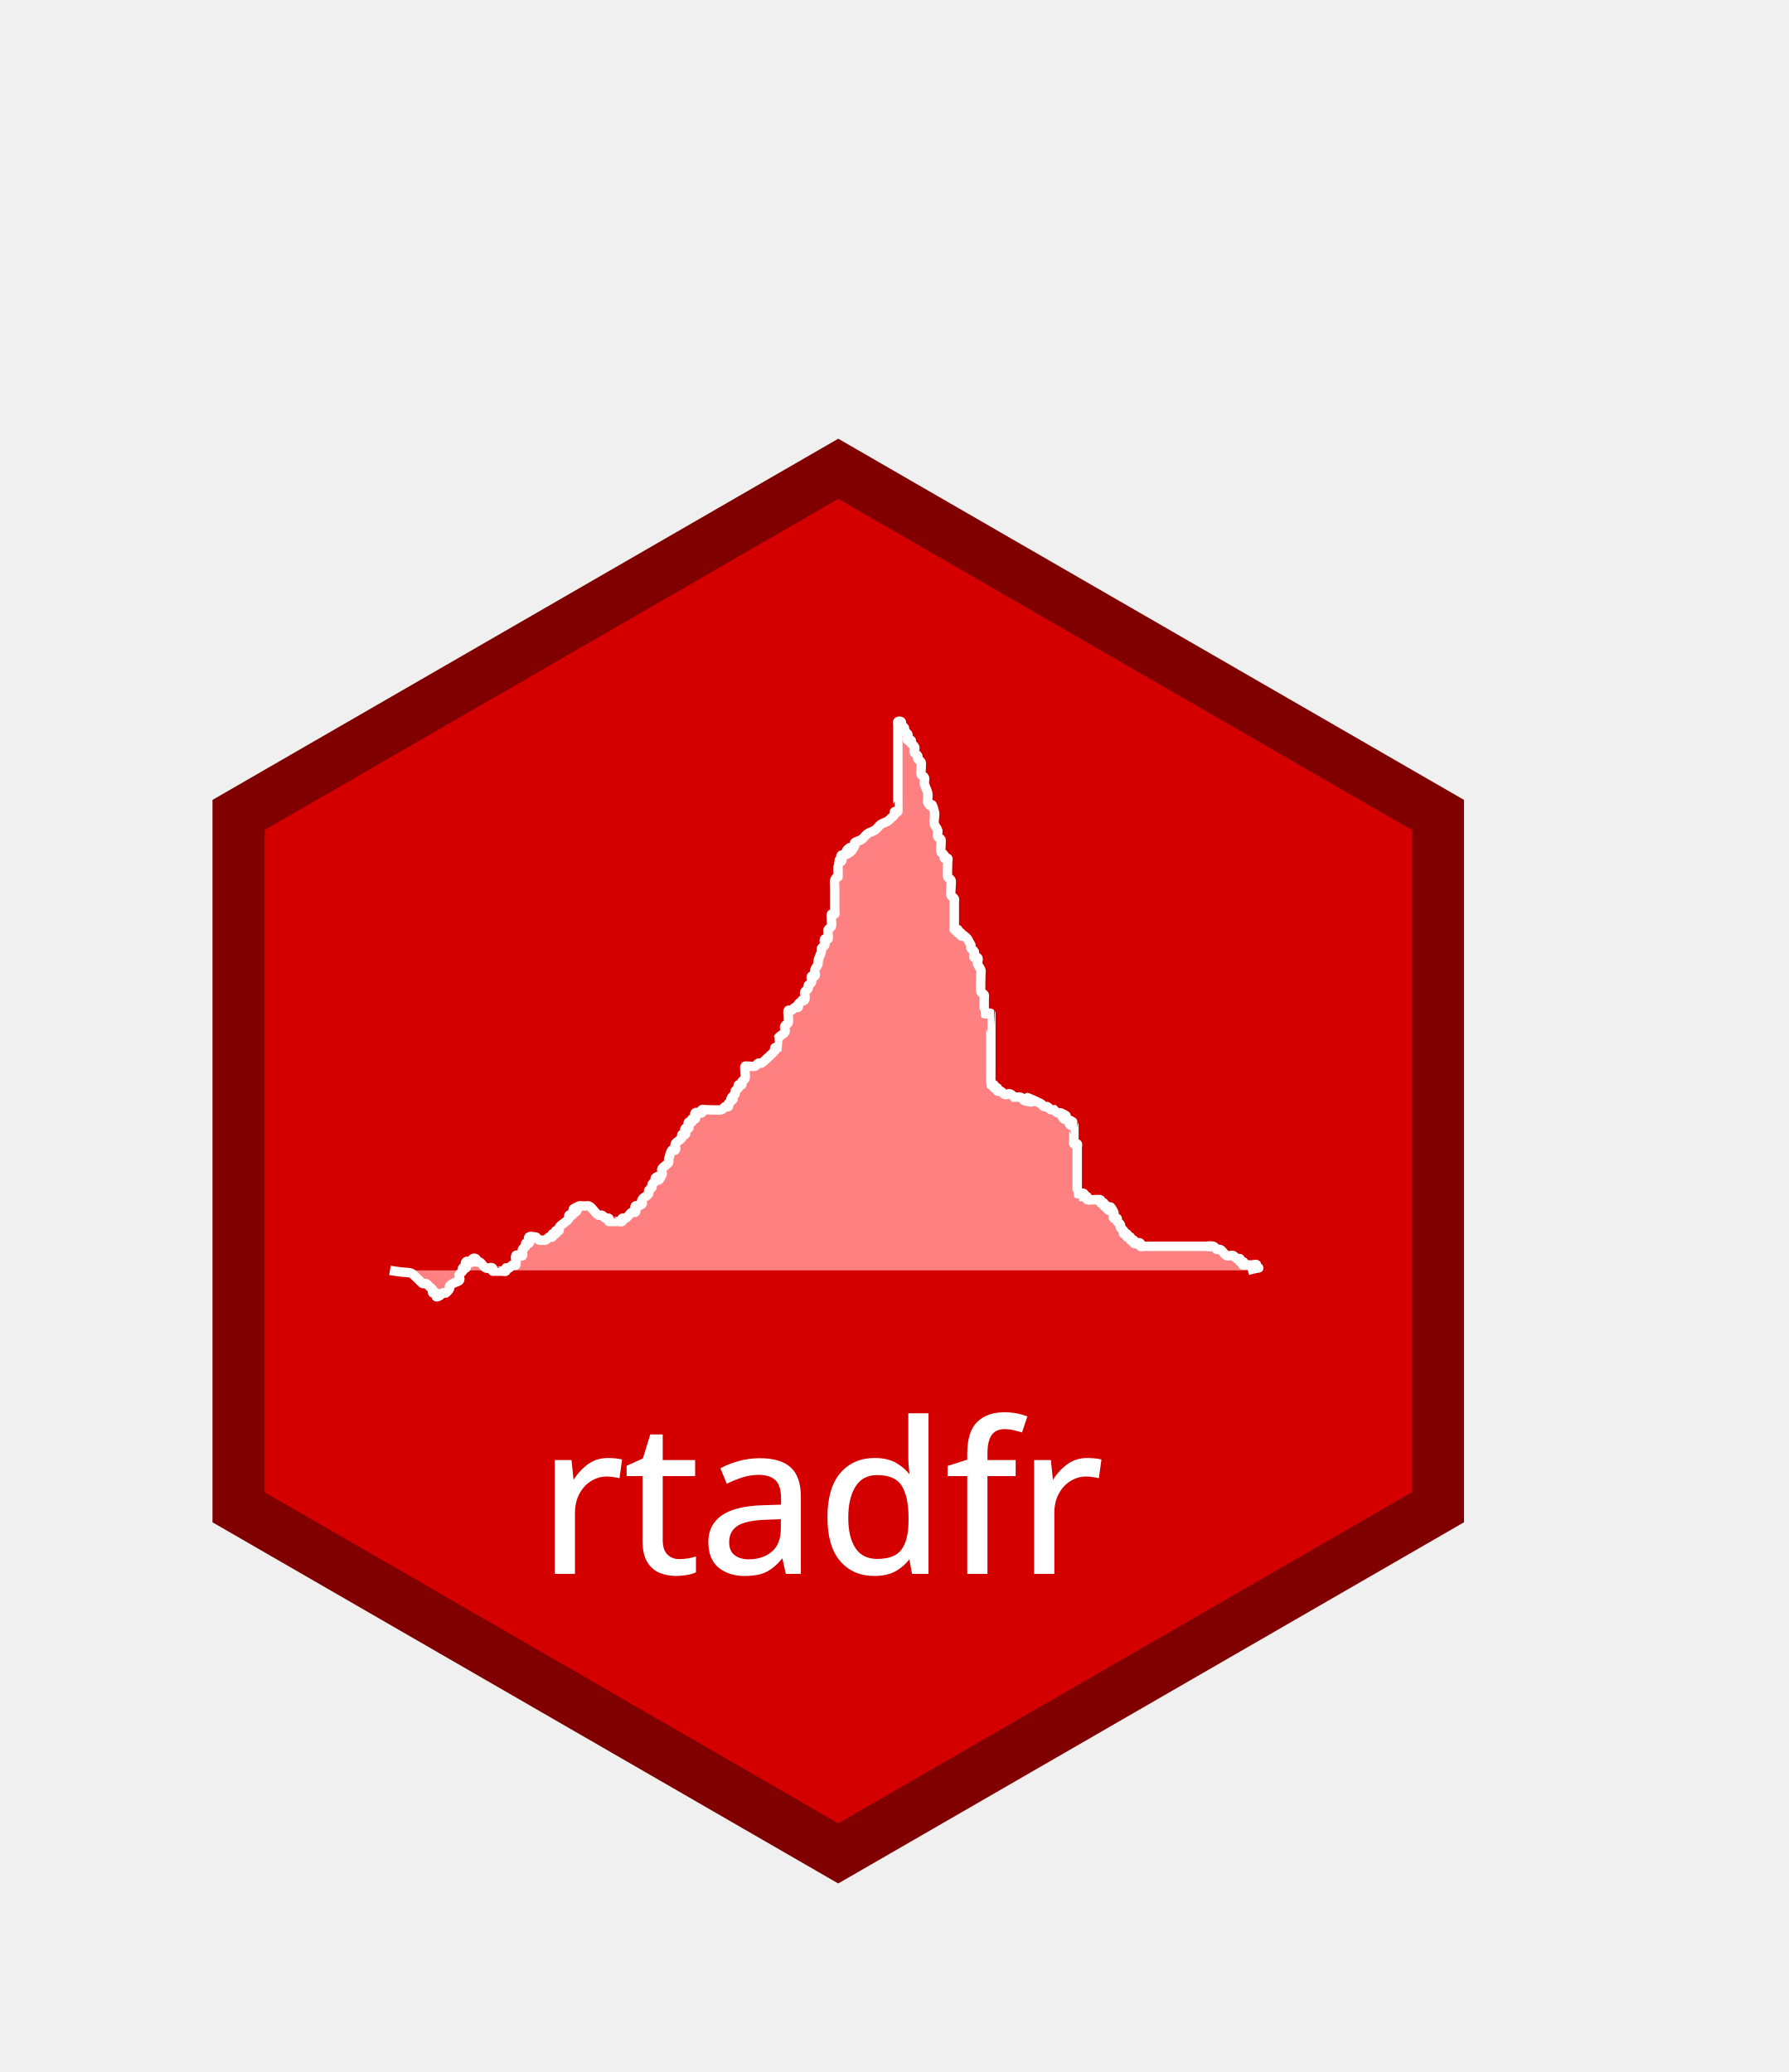
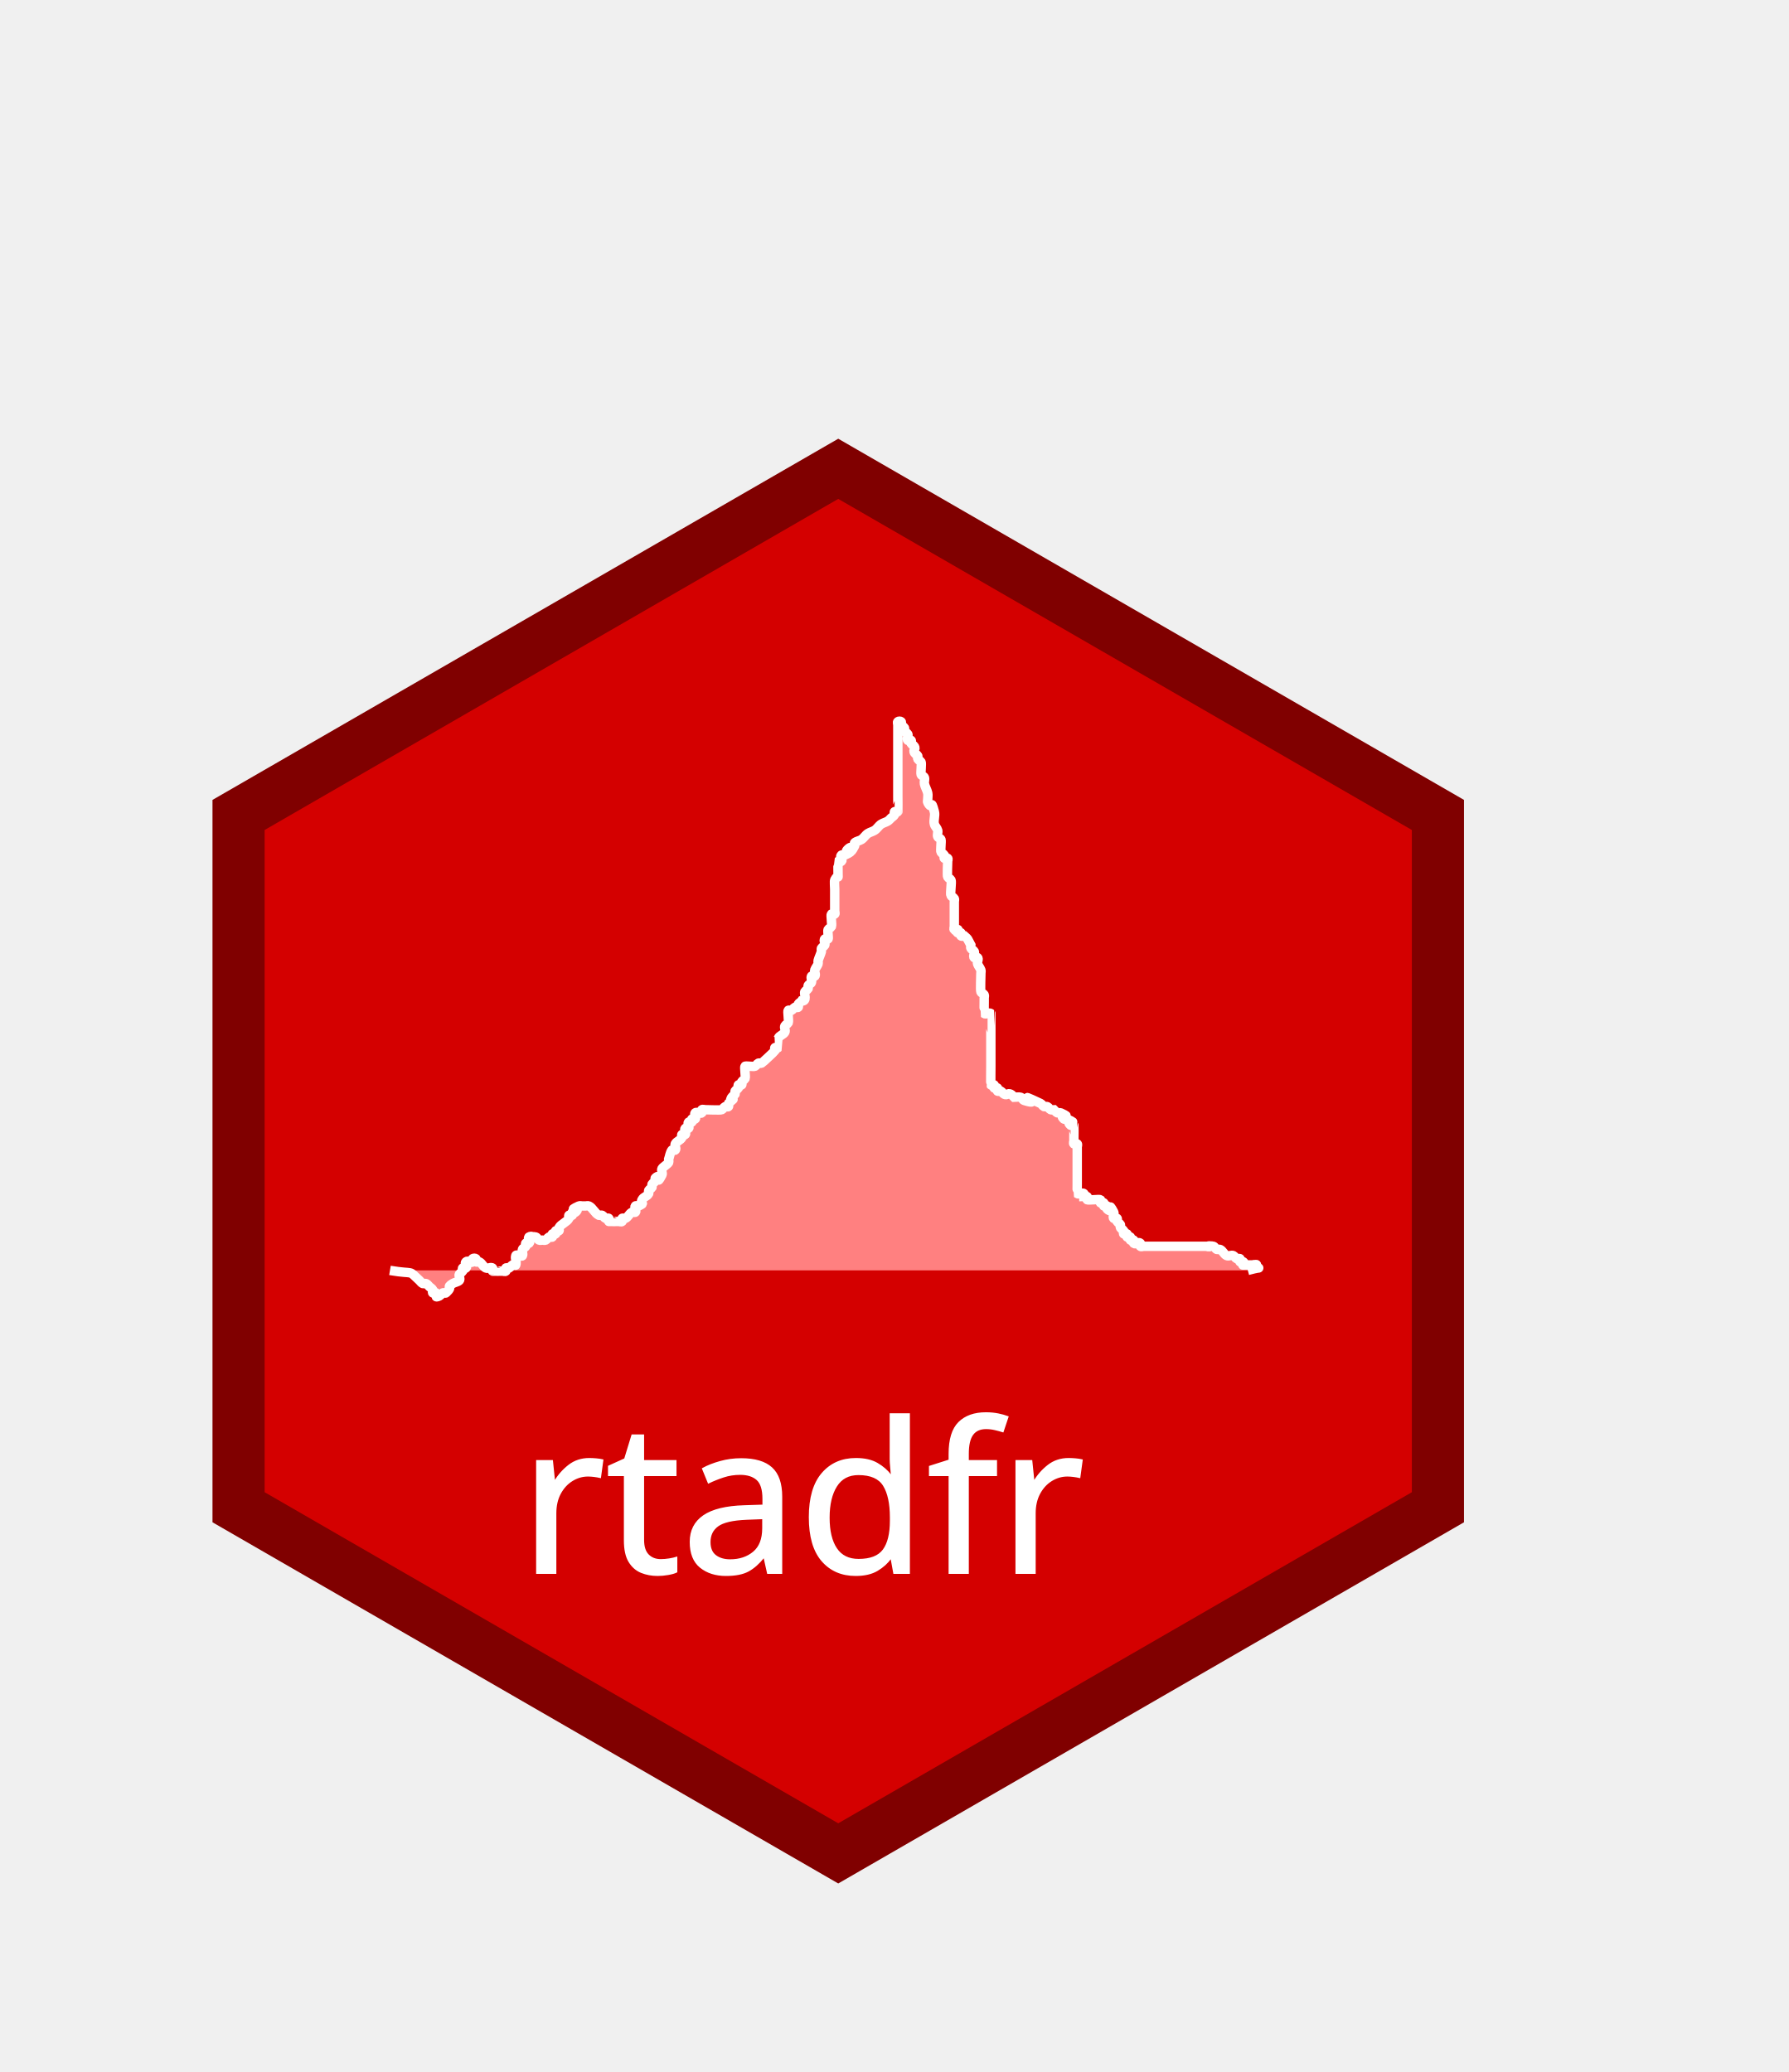
<svg xmlns="http://www.w3.org/2000/svg" version="1.1" id="svg826" width="981.333" height="1137.333" viewBox="0 0 981.333 1137.333">
  <defs id="defs830" />
  <path style="fill:#d40000;stroke:#800000;stroke-width:28.603;stroke-linejoin:miter;stroke-miterlimit:4;stroke-dasharray:none;stroke-dashoffset:0" id="path1393" d="m 460,257.333 329.09,190 -10e-6,380 -329.09,190 -329.09,-190 1e-5,-380 z" />
-   <text xml:space="preserve" style="font-style:normal;font-weight:normal;font-size:32px;line-height:1.25;font-family:sans-serif;letter-spacing:0px;word-spacing:0px;fill:#ffffff;fill-opacity:1;stroke:#ffffff" x="295.185" y="863.418" id="text1397">
-     <tspan id="tspan1395" x="295.185" y="863.418" style="font-size:114.667px">rtadfr</tspan>
+   <text xml:space="preserve" style="font-style:normal;font-weight:normal;font-size:32px;line-height:1.25;font-family:sans-serif;letter-spacing:0px;word-spacing:0px;fill:#ffffff;fill-opacity:1;stroke:#ffffff" x="284.962" y="863.418" id="text1397">
+     <tspan id="tspan1395" x="284.962" y="863.418" style="font-style:normal;font-variant:normal;font-weight:normal;font-stretch:normal;font-size:114.667px;font-family:'Cooper Black';-inkscape-font-specification:'Cooper Black, '">rtadfr</tspan>
  </text>
  <path style="fill:#ff8080;stroke:#ffffff;stroke-width:5.172;stroke-linecap:butt;stroke-linejoin:miter;stroke-miterlimit:4;stroke-dasharray:none;stroke-opacity:1" d="m 214,697.333 c 14.234,2.396 9.539,-0.696 16.189,5.519 0.608,0.568 1.054,1.345 1.823,1.704 0.543,0.254 1.279,-0.254 1.823,0 0.769,0.359 1.215,1.136 1.823,1.704 0.608,0.568 1.439,0.985 1.823,1.704 0.272,0.508 -0.43,1.302 0,1.704 0.43,0.402 1.393,-0.402 1.823,0 0.81,0.757 -1.418,3.218 1.823,1.704 0.769,-0.359 1.054,-1.345 1.823,-1.704 0.544,-0.254 1.393,0.402 1.823,0 4.428,-4.138 -0.542,-2.502 3.646,-5.112 1.131,-0.704 2.685,-0.806 3.646,-1.704 0.859,-0.803 -0.543,-2.392 0,-3.408 0.384,-0.718 1.439,-0.985 1.823,-1.704 0.272,-0.508 -0.43,-1.302 0,-1.704 0.43,-0.402 1.393,0.402 1.823,0 1.223,-1.143 -1.223,-2.265 0,-3.408 1.223,-1.143 2.423,1.143 3.646,0 0.43,-0.402 -0.43,-1.302 0,-1.704 0.43,-0.402 1.393,-0.402 1.823,0 0.43,0.402 -0.43,1.302 0,1.704 0.43,0.402 1.279,-0.254 1.823,0 1.537,0.718 2.109,2.689 3.646,3.408 1.087,0.508 2.787,-0.803 3.646,0 0.43,0.402 -0.43,1.302 0,1.704 0.059,0.055 5.027,0 5.469,0 0.608,0 1.393,0.402 1.823,0 0.43,-0.402 -0.43,-1.302 0,-1.704 0.43,-0.402 1.279,0.254 1.823,0 0.769,-0.359 1.054,-1.345 1.823,-1.704 0.543,-0.254 1.631,0.539 1.823,0 0.576,-1.616 -0.576,-3.495 0,-5.112 0.384,-1.078 3.102,1.016 3.646,0 0.543,-1.016 -0.384,-2.33 0,-3.408 0.272,-0.762 1.439,-0.985 1.823,-1.704 0.272,-0.508 -0.43,-1.302 0,-1.704 0.43,-0.402 1.393,0.402 1.823,0 1.223,-1.143 -1.223,-2.265 0,-3.408 0.43,-0.402 1.823,-0.568 1.823,0 0,0.568 -2.431,0 -1.823,0 1.215,0 2.493,-0.359 3.646,0 0.815,0.254 1.054,1.345 1.823,1.704 0.543,0.254 1.215,0 1.823,0 0.608,0 1.279,0.254 1.823,0 0.769,-0.359 1.054,-1.345 1.823,-1.704 0.543,-0.254 1.393,0.402 1.823,0 0.43,-0.402 -0.43,-1.302 0,-1.704 0.43,-0.402 1.393,0.402 1.823,0 0.43,-0.402 -0.43,-1.302 0,-1.704 0.43,-0.402 1.393,0.402 1.823,0 0.43,-0.402 -0.272,-1.196 0,-1.704 1.094,-2.045 4.375,-3.067 5.469,-5.112 0.272,-0.508 -0.43,-1.302 0,-1.704 0.43,-0.402 1.393,0.402 1.823,0 0.43,-0.402 -0.43,-1.302 0,-1.704 0.43,-0.402 1.393,0.402 1.823,0 3.772,-3.525 -5.764,0.138 1.823,-3.408 0.543,-0.254 1.215,0 1.823,0 0.608,0 1.215,0 1.823,0 0.608,0 1.279,-0.254 1.823,0 2.188,1.022 3.281,4.089 5.469,5.112 0.543,0.254 1.279,-0.254 1.823,0 0.769,0.359 1.054,1.345 1.823,1.704 0.543,0.254 1.393,-0.402 1.823,0 0.43,0.402 -0.43,1.302 0,1.704 0.059,0.055 5.027,0 5.469,0 0.608,0 1.393,0.402 1.823,0 0.43,-0.402 -0.43,-1.302 0,-1.704 0.43,-0.402 1.279,0.254 1.823,0 1.537,-0.718 2.109,-2.689 3.646,-3.408 0.543,-0.254 1.393,0.402 1.823,0 0.859,-0.803 -0.859,-2.604 0,-3.408 0.43,-0.402 1.279,0.254 1.823,0 4.031,-1.884 0.566,-1.057 1.823,-3.408 0.961,-1.796 2.685,-1.611 3.646,-3.408 0.272,-0.508 -0.272,-1.196 0,-1.704 0.384,-0.718 1.439,-0.985 1.823,-1.704 0.272,-0.508 -0.272,-1.196 0,-1.704 0.384,-0.718 1.439,-0.985 1.823,-1.704 0.272,-0.508 -0.43,-1.302 0,-1.704 3.772,-3.525 -0.147,5.387 3.646,-1.704 0.544,-1.016 -0.543,-2.392 0,-3.408 0.481,-0.898 3.165,-2.509 3.646,-3.408 0.272,-0.508 0,-1.136 0,-1.704 0.608,-1.704 0.757,-3.617 1.823,-5.112 0.337,-0.473 1.393,0.402 1.823,0 0.859,-0.803 -0.543,-2.392 0,-3.408 0.769,-1.437 2.877,-1.971 3.646,-3.408 0.272,-0.508 -0.43,-1.302 0,-1.704 0.43,-0.402 1.393,0.402 1.823,0 0.859,-0.803 -0.859,-2.604 0,-3.408 0.43,-0.402 1.393,0.402 1.823,0 0.859,-0.803 -0.859,-2.604 0,-3.408 0.43,-0.402 1.393,0.402 1.823,0 0.43,-0.402 -0.43,-1.302 0,-1.704 0.43,-0.402 1.393,0.402 1.823,0 0.859,-0.803 -0.859,-2.604 0,-3.408 0.859,-0.803 2.787,0.803 3.646,0 0.43,-0.402 -0.43,-1.302 0,-1.704 0.43,-0.402 1.215,0 1.823,0 1.268,0 8.456,0.308 9.115,0 0.769,-0.359 1.054,-1.345 1.823,-1.704 0.543,-0.254 1.393,0.402 1.823,0 0.43,-0.402 -0.272,-1.196 0,-1.704 6.046,-5.651 -0.859,1.606 1.823,-3.408 0.384,-0.718 1.439,-0.985 1.823,-1.704 0.272,-0.508 -0.272,-1.196 0,-1.704 0.384,-0.718 1.439,-0.985 1.823,-1.704 0.272,-0.508 -0.43,-1.302 0,-1.704 0.43,-0.402 1.393,0.402 1.823,0 0.43,-0.402 -0.272,-1.196 0,-1.704 0.384,-0.718 1.439,-0.985 1.823,-1.704 0.494,-0.924 -0.499,-6.349 0,-6.815 0.373,-0.348 4.746,0.338 5.469,0 0.769,-0.359 1.054,-1.345 1.823,-1.704 0.543,-0.254 1.279,0.254 1.823,0 0.349,-0.163 7.117,-6.489 7.292,-6.815 0.272,-0.508 -0.43,-1.302 0,-1.704 0.43,-0.402 1.393,0.402 1.823,0 0.002,-0.002 -0.004,-5.104 0,-5.112 0.543,-1.524 2.877,-1.971 3.646,-3.408 0.543,-1.016 -0.544,-2.392 0,-3.408 0.384,-0.718 1.439,-0.985 1.823,-1.704 0.494,-0.924 -0.499,-6.349 0,-6.815 0.43,-0.402 1.279,0.254 1.823,0 0.769,-0.359 1.054,-1.345 1.823,-1.704 0.543,-0.254 1.393,0.402 1.823,0 0.43,-0.402 -0.272,-1.196 0,-1.704 0.384,-0.718 1.346,-1.036 1.823,-1.704 3.453,0.194 1.215,-3.976 1.823,-5.112 0.384,-0.718 1.439,-0.985 1.823,-1.704 0.272,-0.508 -0.272,-1.196 0,-1.704 0.384,-0.718 1.551,-0.942 1.823,-1.704 0.384,-1.078 -0.543,-2.392 0,-3.408 0.272,-0.508 1.393,0.402 1.823,0 0.859,-0.803 -0.384,-2.33 0,-3.408 0.43,-1.205 1.393,-2.203 1.823,-3.408 0.192,-0.539 -0.147,-1.153 0,-1.704 0.466,-1.742 1.357,-3.369 1.823,-5.112 0.147,-0.551 -0.272,-1.196 0,-1.704 0.384,-0.718 1.439,-0.985 1.823,-1.704 0.544,-1.016 -0.859,-2.604 0,-3.408 0.43,-0.402 1.393,0.402 1.823,0 0.373,-0.348 -0.361,-4.436 0,-5.112 0.384,-0.718 1.439,-0.985 1.823,-1.704 0.494,-0.924 -0.499,-6.349 0,-6.815 0.43,-0.402 1.393,0.402 1.823,0 0.43,-0.402 0,-1.136 0,-1.704 0,-0.568 0,-1.136 0,-1.704 0,-3.408 0,-6.815 0,-10.223 0,-0.767 -0.277,-4.593 0,-5.112 2.253,-4.211 1.823,0.588 1.823,-3.408 0,-0.626 -0.073,-6.747 0,-6.815 0.43,-0.402 1.393,0.402 1.823,0 1.212,-1.133 -1.212,-2.275 0,-3.408 0.43,-0.402 1.279,0.254 1.823,0 7.587,-3.546 -1.949,0.118 1.823,-3.408 3.772,-3.525 -0.147,5.387 3.646,-1.704 0.272,-0.508 -0.43,-1.302 0,-1.704 0.961,-0.898 2.515,-0.999 3.646,-1.704 1.43,-0.891 2.216,-2.517 3.646,-3.408 1.131,-0.704 2.515,-0.999 3.646,-1.704 1.43,-0.891 2.216,-2.517 3.646,-3.408 1.131,-0.704 2.515,-0.999 3.646,-1.704 0.715,-0.446 1.215,-1.136 1.823,-1.704 0.608,-0.568 1.439,-0.985 1.823,-1.704 0.272,-0.508 -0.43,-1.302 0,-1.704 0.43,-0.402 1.393,0.402 1.823,0 0.083,-0.077 0,-7.716 0,-8.519 0,-8.519 0,-17.038 0,-25.558 0,-4.544 0,-9.087 0,-13.631 0,-0.568 -0.43,-1.302 0,-1.704 0.43,-0.402 1.393,-0.402 1.823,0 0.43,0.402 -0.272,1.196 0,1.704 0.384,0.718 1.439,0.985 1.823,1.704 0.272,0.508 -0.272,1.196 0,1.704 0.384,0.718 1.439,0.985 1.823,1.704 0.543,1.016 -0.859,2.604 0,3.408 0.43,0.402 1.393,-0.402 1.823,0 0.43,0.402 -0.272,1.196 0,1.704 0.384,0.718 1.439,0.985 1.823,1.704 0.972,1.818 -0.972,1.59 0,3.408 0.384,0.718 1.439,0.985 1.823,1.704 0.272,0.508 -0.272,1.196 0,1.704 0.384,0.718 1.439,0.985 1.823,1.704 0.406,0.758 -0.278,6.036 0,6.815 0.272,0.762 1.551,0.942 1.823,1.704 0.384,1.078 -0.238,2.294 0,3.408 0.377,1.761 1.446,3.35 1.823,5.112 0.238,1.114 0,2.272 0,3.408 0,0.568 -0.272,1.196 0,1.704 2.78,5.196 1.445,-3.116 3.646,5.112 0.59,2.204 -0.59,4.611 0,6.815 0.33,1.232 1.493,2.176 1.823,3.408 0.295,1.102 -0.384,2.33 0,3.408 0.272,0.762 1.551,0.942 1.823,1.704 0.278,0.779 -0.406,6.057 0,6.815 0.384,0.718 1.439,0.985 1.823,1.704 0.272,0.508 -0.43,1.302 0,1.704 0.43,0.402 1.393,-0.402 1.823,0 0.43,0.402 0,1.136 0,1.704 0,1.185 -0.33,7.903 0,8.519 0.384,0.718 1.439,0.985 1.823,1.704 0.575,1.075 -0.575,7.444 0,8.519 0.384,0.718 1.439,0.985 1.823,1.704 0.272,0.508 0,1.136 0,1.704 0,0.568 0,1.136 0,1.704 0,3.408 0,6.815 0,10.223 0,0.568 0,1.136 0,1.704 0,0.568 -0.43,1.302 0,1.704 4.861,0 -0.608,-0.568 1.823,1.704 0.43,0.402 1.393,-0.402 1.823,0 0.43,0.402 -0.43,1.302 0,1.704 0.43,0.402 1.215,0 1.823,0 0.608,0.568 1.346,1.036 1.823,1.704 0.608,1.136 1.215,2.272 1.823,3.408 0,0.568 -0.272,1.196 0,1.704 0.384,0.718 1.439,0.985 1.823,1.704 0.543,1.016 -0.859,2.604 0,3.408 0.43,0.402 1.393,-0.402 1.823,0 0.859,0.803 -0.384,2.33 0,3.408 0.43,1.205 1.393,2.203 1.823,3.408 0.192,0.539 0,1.136 0,1.704 0,1.716 -0.336,9.281 0,10.223 0.272,0.762 1.439,0.985 1.823,1.704 0.272,0.508 0,1.136 0,1.704 0,0.568 0,1.136 0,1.704 0,0.626 -0.073,6.747 0,6.815 0.859,0.803 2.787,-0.803 3.646,0 0.045,0.043 0,7.879 0,8.519 0,6.815 0,13.631 0,20.446 0,0.168 -0.094,10.047 0,10.223 0.272,0.508 1.393,-0.402 1.823,0 0.43,0.402 -0.43,1.302 0,1.704 0.43,0.402 1.393,-0.402 1.823,0 0.43,0.402 -0.43,1.302 0,1.704 0.43,0.402 1.279,-0.254 1.823,0 0.769,0.359 1.054,1.345 1.823,1.704 1.945,0.909 1.701,-0.909 3.646,0 0.769,0.359 1.215,1.136 1.823,1.704 1.215,0 2.493,-0.359 3.646,0 0.815,0.254 1.008,1.45 1.823,1.704 12.514,3.899 -8.491,-6.524 9.115,1.704 0.769,0.359 1.054,1.345 1.823,1.704 0.544,0.254 1.279,-0.254 1.823,0 0.769,0.359 1.054,1.345 1.823,1.704 0.543,0.254 1.215,0 1.823,0 0.608,0.568 1.054,1.345 1.823,1.704 0.543,0.254 1.279,-0.254 1.823,0 7.587,3.546 -1.949,-0.118 1.823,3.408 0.43,0.402 1.279,-0.254 1.823,0 7.587,3.546 -1.949,-0.118 1.823,3.408 0.43,0.402 1.393,-0.402 1.823,0 0.073,0.069 0,6.19 0,6.815 0,0.568 0,1.136 0,1.704 0,0.568 -0.43,1.302 0,1.704 0.43,0.402 1.393,-0.402 1.823,0 0.43,0.402 0,1.136 0,1.704 0,0.568 0,1.136 0,1.704 0,6.247 0,12.495 0,18.742 0,0.413 -0.059,5.057 0,5.112 0.859,0.803 2.787,-0.803 3.646,0 0.43,0.402 0,1.136 0,1.704 0.608,0 1.393,-0.402 1.823,0 0.43,0.402 -0.43,1.302 0,1.704 0.439,0.41 6.853,-0.41 7.292,0 0.43,0.402 -0.43,1.302 0,1.704 0.43,0.402 1.393,-0.402 1.823,0 0.43,0.402 -0.43,1.302 0,1.704 0.43,0.402 1.393,-0.402 1.823,0 0.43,0.402 -0.43,1.302 0,1.704 3.772,3.525 -0.147,-5.387 3.646,1.704 0.543,1.016 -0.859,2.604 0,3.408 0.43,0.402 1.393,-0.402 1.823,0 0.43,0.402 -0.272,1.196 0,1.704 0.384,0.718 1.439,0.985 1.823,1.704 0.272,0.508 -0.272,1.196 0,1.704 0.384,0.718 1.439,0.985 1.823,1.704 0.272,0.508 -0.43,1.302 0,1.704 0.43,0.402 1.393,-0.402 1.823,0 0.43,0.402 -0.43,1.302 0,1.704 0.43,0.402 1.393,-0.402 1.823,0 0.43,0.402 -0.43,1.302 0,1.704 0.43,0.402 1.393,-0.402 1.823,0 0.43,0.402 -0.43,1.302 0,1.704 1.212,1.133 2.434,-1.133 3.646,0 0.43,0.402 -0.43,1.302 0,1.704 0.43,0.402 1.215,0 1.823,0 0.608,0 1.215,0 1.823,0 7.899,0 15.799,0 23.698,0 2.431,0 4.861,0 7.292,0 0.608,0 1.215,0 1.823,0 0.608,0 1.823,-0.568 1.823,0 0,0.568 -2.431,0 -1.823,0 1.215,0 2.493,-0.359 3.646,0 0.815,0.254 1.054,1.345 1.823,1.704 0.543,0.254 1.279,-0.254 1.823,0 1.537,0.718 2.109,2.689 3.646,3.408 1.087,0.508 2.559,-0.508 3.646,0 0.769,0.359 1.054,1.345 1.823,1.704 0.543,0.254 1.393,-0.402 1.823,0 0.43,0.402 -0.43,1.302 0,1.704 0.43,0.402 1.393,-0.402 1.823,0 2.431,2.272 -3.038,1.704 1.823,1.704 1.215,0 2.431,0 3.646,0 0.608,0 1.823,-0.568 1.823,0 0,0.568 -1.823,-0.568 -1.823,0 0,3.617 8.488,-0.091 -2.992,3" id="path1399" />
</svg>
